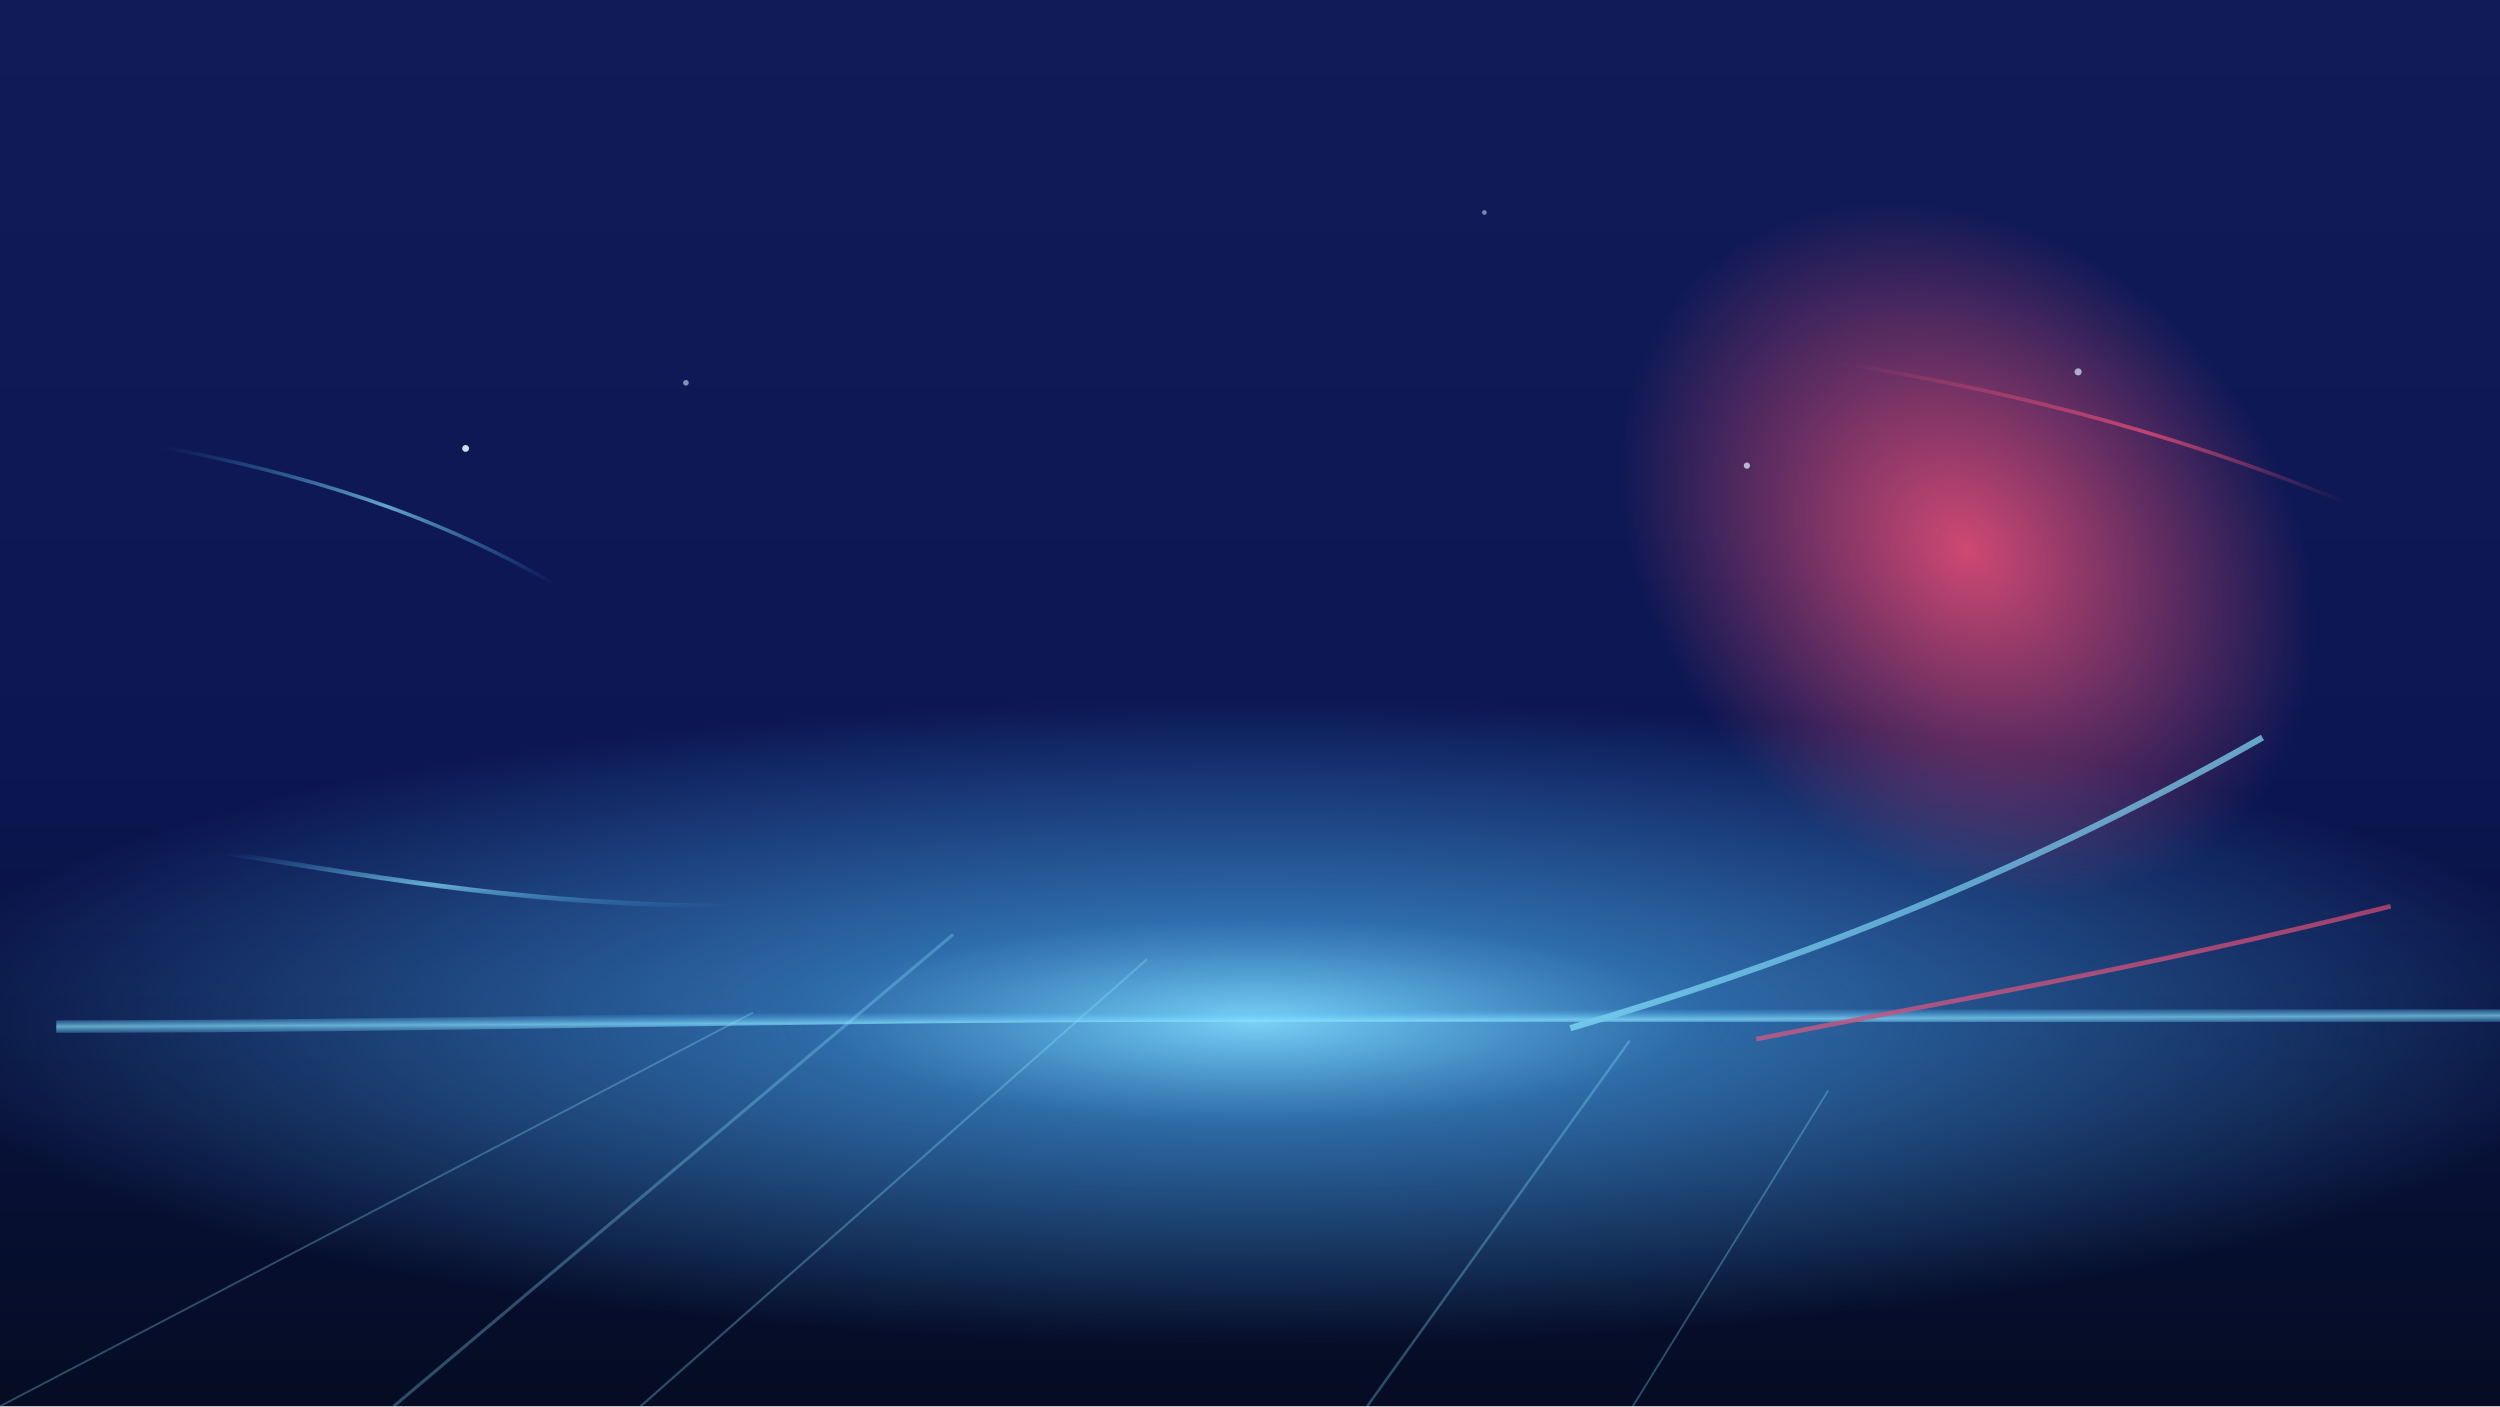
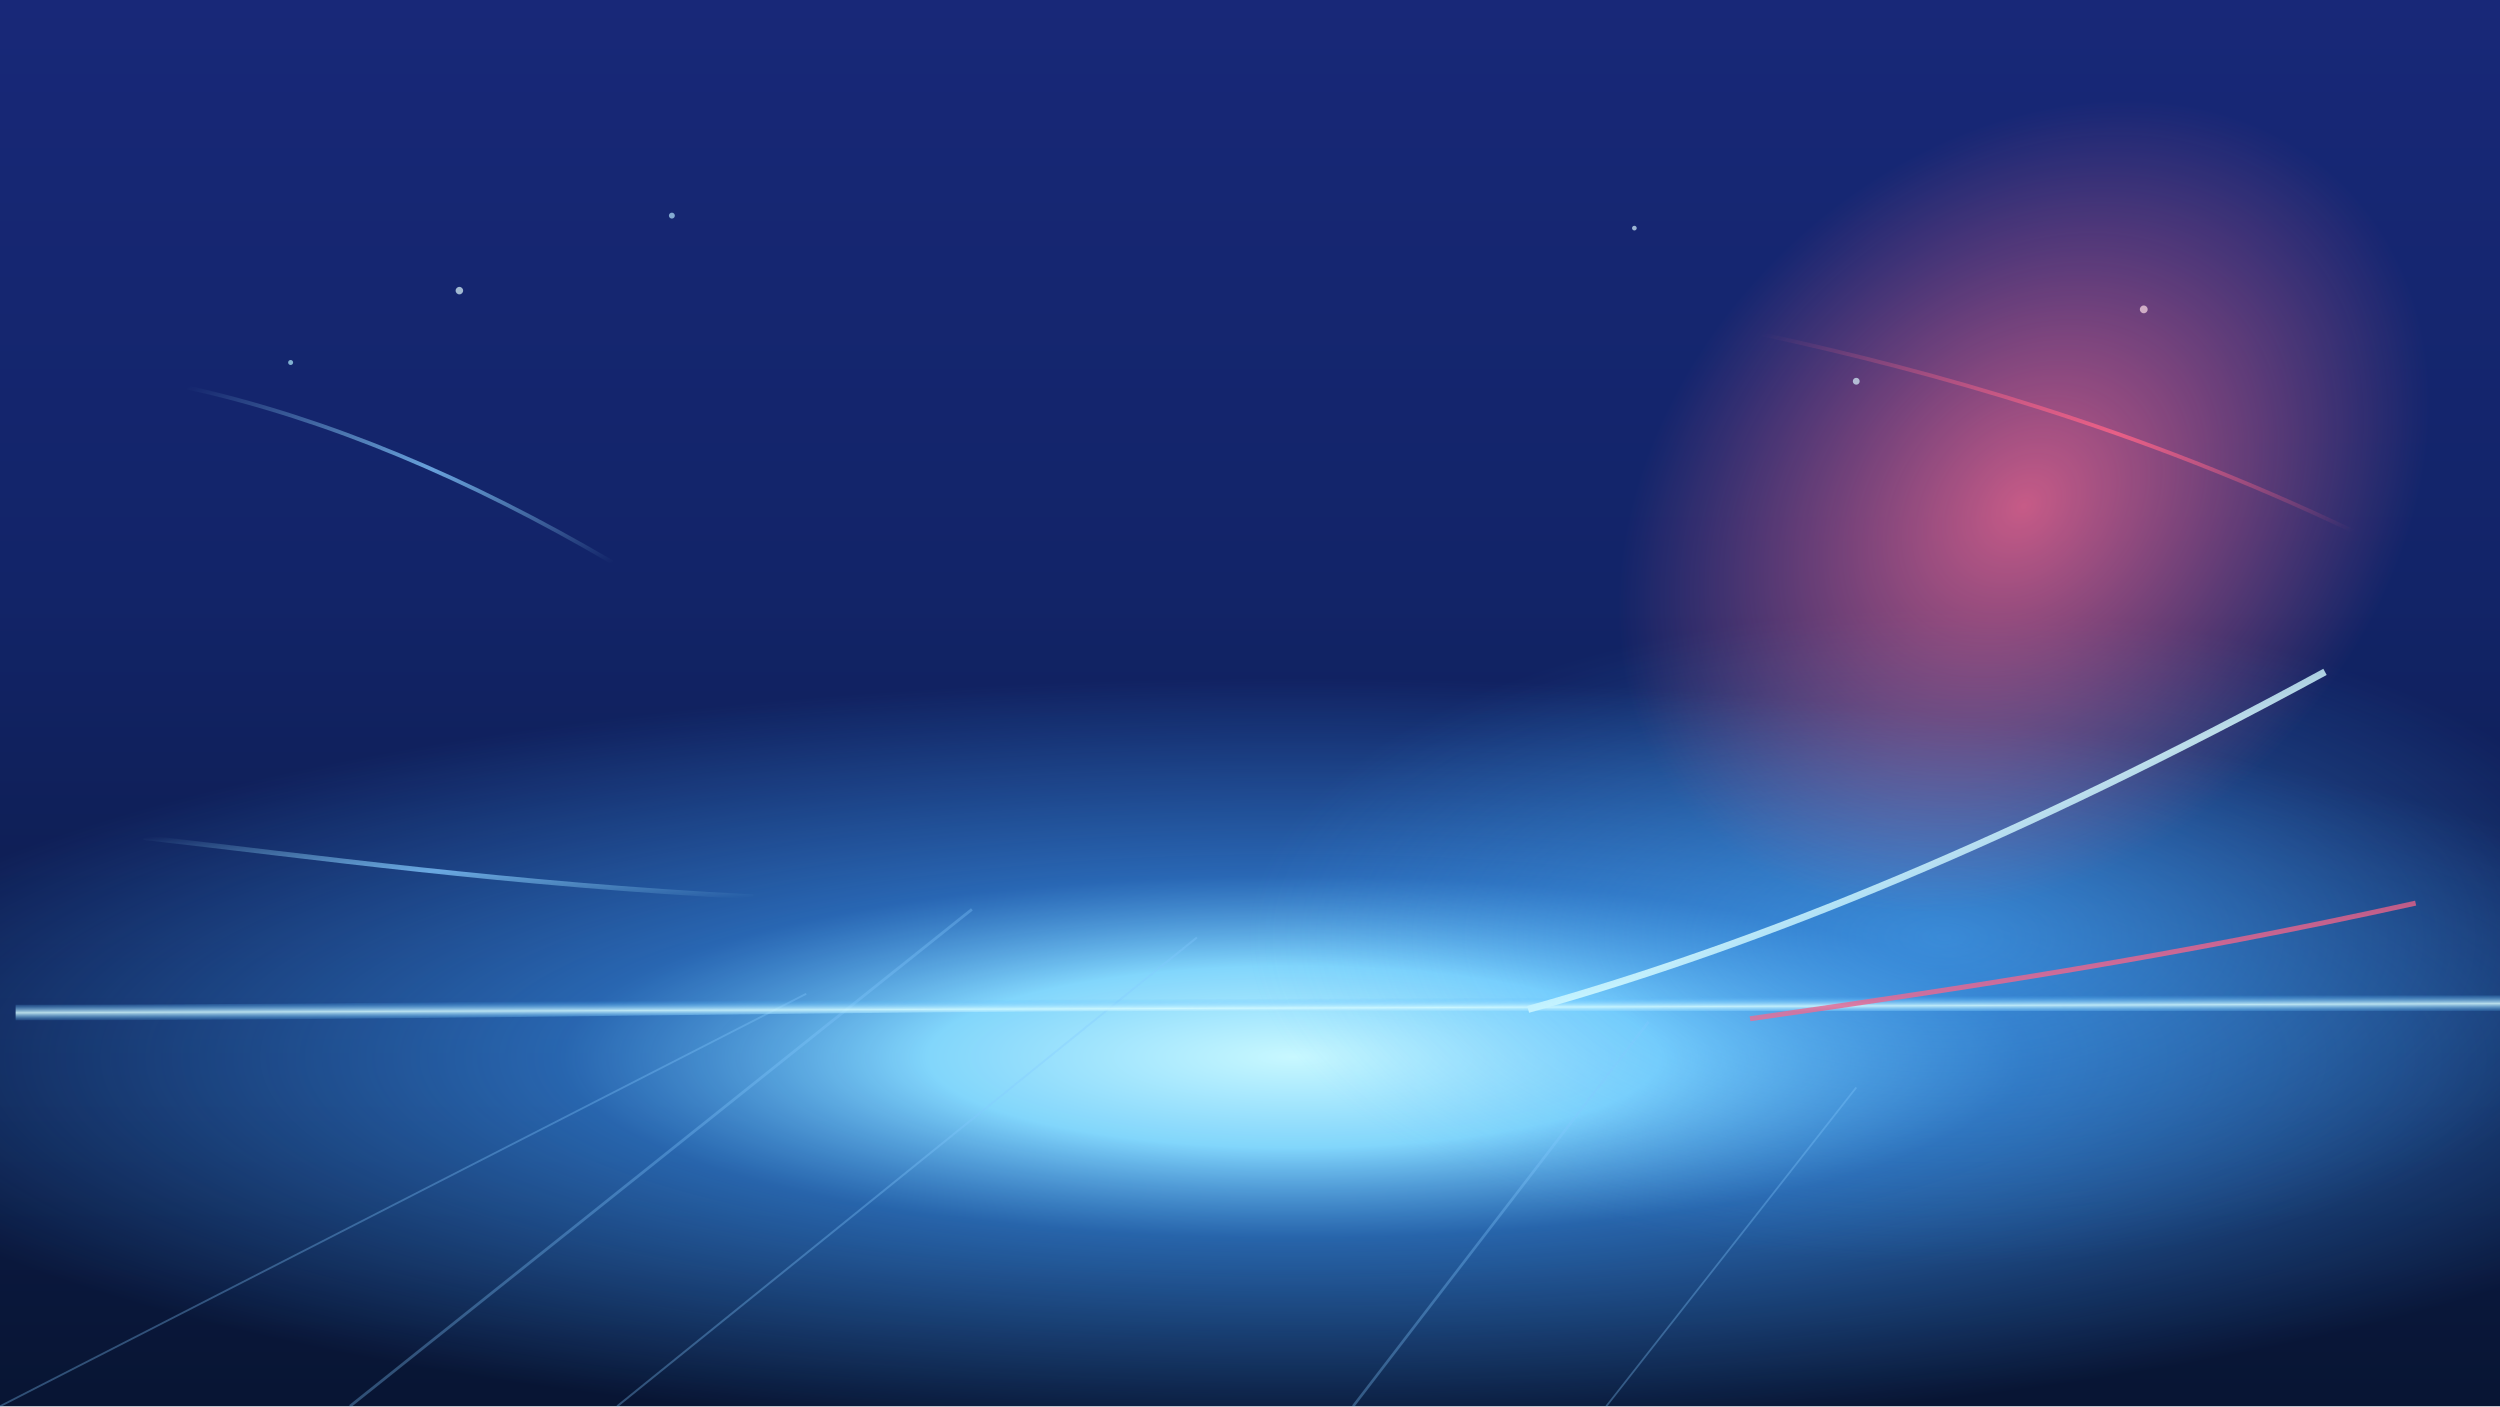
<svg xmlns="http://www.w3.org/2000/svg" width="1600" height="900" viewBox="0 0 1600 900" fill="none">
  <defs>
    <linearGradient id="bg" x1="800" y1="0" x2="800" y2="900" gradientUnits="userSpaceOnUse">
-       <stop stop-color="#111B58" />
-       <stop offset="0.55" stop-color="#0B1652" />
-       <stop offset="1" stop-color="#050C23" />
+       <stop stop-color="#182878" />
+       <stop offset="0.42" stop-color="#122468" />
+       <stop offset="1" stop-color="#081533" />
    </linearGradient>
-     <radialGradient id="glowBlue" cx="0" cy="0" r="1" gradientUnits="userSpaceOnUse" gradientTransform="translate(804 654) rotate(90) scale(208 880)">
-       <stop stop-color="#7FDBFF" stop-opacity="0.95" />
-       <stop offset="0.32" stop-color="#4CB4FF" stop-opacity="0.55" />
-       <stop offset="1" stop-color="#4CB4FF" stop-opacity="0" />
+     <radialGradient id="blueA" cx="0" cy="0" r="1" gradientUnits="userSpaceOnUse" gradientTransform="translate(828 676) rotate(90) scale(242 980)">
+       <stop stop-color="#C8F8FF" stop-opacity="1" />
+       <stop offset="0.24" stop-color="#84D9FF" stop-opacity="0.98" />
+       <stop offset="0.48" stop-color="#3EA0FF" stop-opacity="0.56" />
+       <stop offset="1" stop-color="#3EA0FF" stop-opacity="0" />
    </radialGradient>
-     <radialGradient id="glowRed" cx="0" cy="0" r="1" gradientUnits="userSpaceOnUse" gradientTransform="translate(1260 352) rotate(135) scale(198 248)">
-       <stop stop-color="#FF557A" stop-opacity="0.8" />
-       <stop offset="1" stop-color="#FF557A" stop-opacity="0" />
+     <radialGradient id="blueB" cx="0" cy="0" r="1" gradientUnits="userSpaceOnUse" gradientTransform="translate(1246 600) rotate(180) scale(448 210)">
+       <stop stop-color="#4AAFFF" stop-opacity="0.54" />
+       <stop offset="1" stop-color="#4AAFFF" stop-opacity="0" />
+     </radialGradient>
+     <radialGradient id="redGlow" cx="0" cy="0" r="1" gradientUnits="userSpaceOnUse" gradientTransform="translate(1296 322) rotate(135) scale(292 224)">
+       <stop stop-color="#FF6C90" stop-opacity="0.76" />
+       <stop offset="1" stop-color="#FF6C90" stop-opacity="0" />
    </radialGradient>
    <linearGradient id="lineBlue" x1="0" y1="0" x2="1" y2="1">
      <stop stop-color="#4CB4FF" stop-opacity="0" />
-       <stop offset="0.5" stop-color="#8AE5FF" stop-opacity="0.95" />
+       <stop offset="0.52" stop-color="#D5FBFF" stop-opacity="1" />
      <stop offset="1" stop-color="#4CB4FF" stop-opacity="0" />
    </linearGradient>
+     <linearGradient id="lineBlueSoft" x1="0" y1="0" x2="1" y2="1">
+       <stop stop-color="#9DE8FF" stop-opacity="0" />
+       <stop offset="0.52" stop-color="#82C8FF" stop-opacity="0.9" />
+       <stop offset="1" stop-color="#9DE8FF" stop-opacity="0" />
+     </linearGradient>
    <linearGradient id="lineRed" x1="0" y1="0" x2="1" y2="1">
-       <stop stop-color="#FF557A" stop-opacity="0" />
-       <stop offset="0.55" stop-color="#FF557A" stop-opacity="0.9" />
-       <stop offset="1" stop-color="#FF557A" stop-opacity="0" />
+       <stop stop-color="#FF6488" stop-opacity="0" />
+       <stop offset="0.55" stop-color="#FF6488" stop-opacity="0.92" />
+       <stop offset="1" stop-color="#FF6488" stop-opacity="0" />
    </linearGradient>
  </defs>
  <rect width="1600" height="900" fill="url(#bg)" />
-   <rect width="1600" height="900" fill="url(#glowBlue)" />
-   <rect width="1600" height="900" fill="url(#glowRed)" />
+   <rect width="1600" height="900" fill="url(#blueA)" />
+   <rect width="1600" height="900" fill="url(#blueB)" />
+   <rect width="1600" height="900" fill="url(#redGlow)" />
  <g opacity="0.5">
-     <path d="M0 727H1600" stroke="url(#lineBlue)" stroke-width="3" />
-     <path d="M0 773H1600" stroke="url(#lineBlue)" stroke-width="1.5" />
-     <path d="M0 820H1600" stroke="url(#lineBlue)" stroke-width="1" />
-     <path d="M0 864H1600" stroke="url(#lineBlue)" stroke-width="1" />
+     <path d="M0 710H1600" stroke="url(#lineBlue)" stroke-width="3" />
+     <path d="M0 760H1600" stroke="url(#lineBlueSoft)" stroke-width="1.8" />
+     <path d="M0 808H1600" stroke="url(#lineBlueSoft)" stroke-width="1.2" />
+     <path d="M0 854H1600" stroke="url(#lineBlueSoft)" stroke-width="1" />
  </g>
-   <g opacity="0.32">
-     <path d="M252 900L610 598" stroke="url(#lineBlue)" stroke-width="2" />
-     <path d="M410 900L734 614" stroke="url(#lineBlue)" stroke-width="1.4" />
-     <path d="M875 900L1043 666" stroke="url(#lineBlue)" stroke-width="1.6" />
-     <path d="M1045 900L1170 698" stroke="url(#lineBlue)" stroke-width="1.2" />
-     <path d="M0 900L482 648" stroke="url(#lineBlue)" stroke-width="1.2" />
+   <g opacity="0.38">
+     <path d="M0 900L516 636" stroke="url(#lineBlueSoft)" stroke-width="1.2" />
+     <path d="M224 900L622 582" stroke="url(#lineBlueSoft)" stroke-width="1.8" />
+     <path d="M395 900L766 600" stroke="url(#lineBlueSoft)" stroke-width="1.3" />
+     <path d="M866 900L1055 654" stroke="url(#lineBlueSoft)" stroke-width="1.7" />
+     <path d="M1028 900L1188 696" stroke="url(#lineBlueSoft)" stroke-width="1.15" />
  </g>
-   <g opacity="0.72">
-     <path d="M36 657C280 657 506 650 767 650C1036 650 1300 650 1600 650" stroke="url(#lineBlue)" stroke-width="8" />
-     <path d="M1005 658C1134 620 1285 565 1448 472" stroke="url(#lineBlue)" stroke-width="4" />
-     <path d="M1124 665C1240 642 1370 620 1530 580" stroke="url(#lineRed)" stroke-width="3" />
-     <path d="M145 546C255 564 342 579 468 580" stroke="url(#lineBlue)" stroke-width="3" />
-     <path d="M1176 232C1272 248 1380 272 1502 322" stroke="url(#lineRed)" stroke-width="2.4" />
-     <path d="M104 286C196 304 276 328 355 374" stroke="url(#lineBlue)" stroke-width="2.3" />
+   <g opacity="0.84">
+     <path d="M10 648C290 648 528 642 782 642C1038 642 1310 642 1600 642" stroke="url(#lineBlue)" stroke-width="10" />
+     <path d="M978 646C1128 604 1293 536 1488 430" stroke="url(#lineBlue)" stroke-width="4.5" />
+     <path d="M1120 652C1260 632 1392 612 1546 578" stroke="url(#lineRed)" stroke-width="3.2" />
+     <path d="M92 536C198 548 326 566 482 574" stroke="url(#lineBlueSoft)" stroke-width="3.1" />
+     <path d="M1128 214C1238 238 1368 274 1506 340" stroke="url(#lineRed)" stroke-width="2.5" />
+     <path d="M120 248C210 268 300 306 392 360" stroke="url(#lineBlueSoft)" stroke-width="2.5" />
  </g>
-   <g fill="#DDF8FF">
-     <circle cx="298" cy="287" r="2.2" opacity="0.9" />
-     <circle cx="439" cy="245" r="1.8" opacity="0.55" />
-     <circle cx="1118" cy="298" r="2" opacity="0.7" />
-     <circle cx="1330" cy="238" r="2.3" opacity="0.65" />
-     <circle cx="950" cy="136" r="1.5" opacity="0.5" />
+   <g opacity="0.68">
+     <circle cx="186" cy="232" r="1.6" fill="#B4F2FF" />
+     <circle cx="294" cy="186" r="2.4" fill="#E2FDFF" />
+     <circle cx="430" cy="138" r="1.9" fill="#B6E7FF" />
+     <circle cx="1046" cy="146" r="1.5" fill="#DBF8FF" />
+     <circle cx="1188" cy="244" r="2.2" fill="#DBF8FF" />
+     <circle cx="1372" cy="198" r="2.5" fill="#FFE0E8" />
  </g>
</svg>
